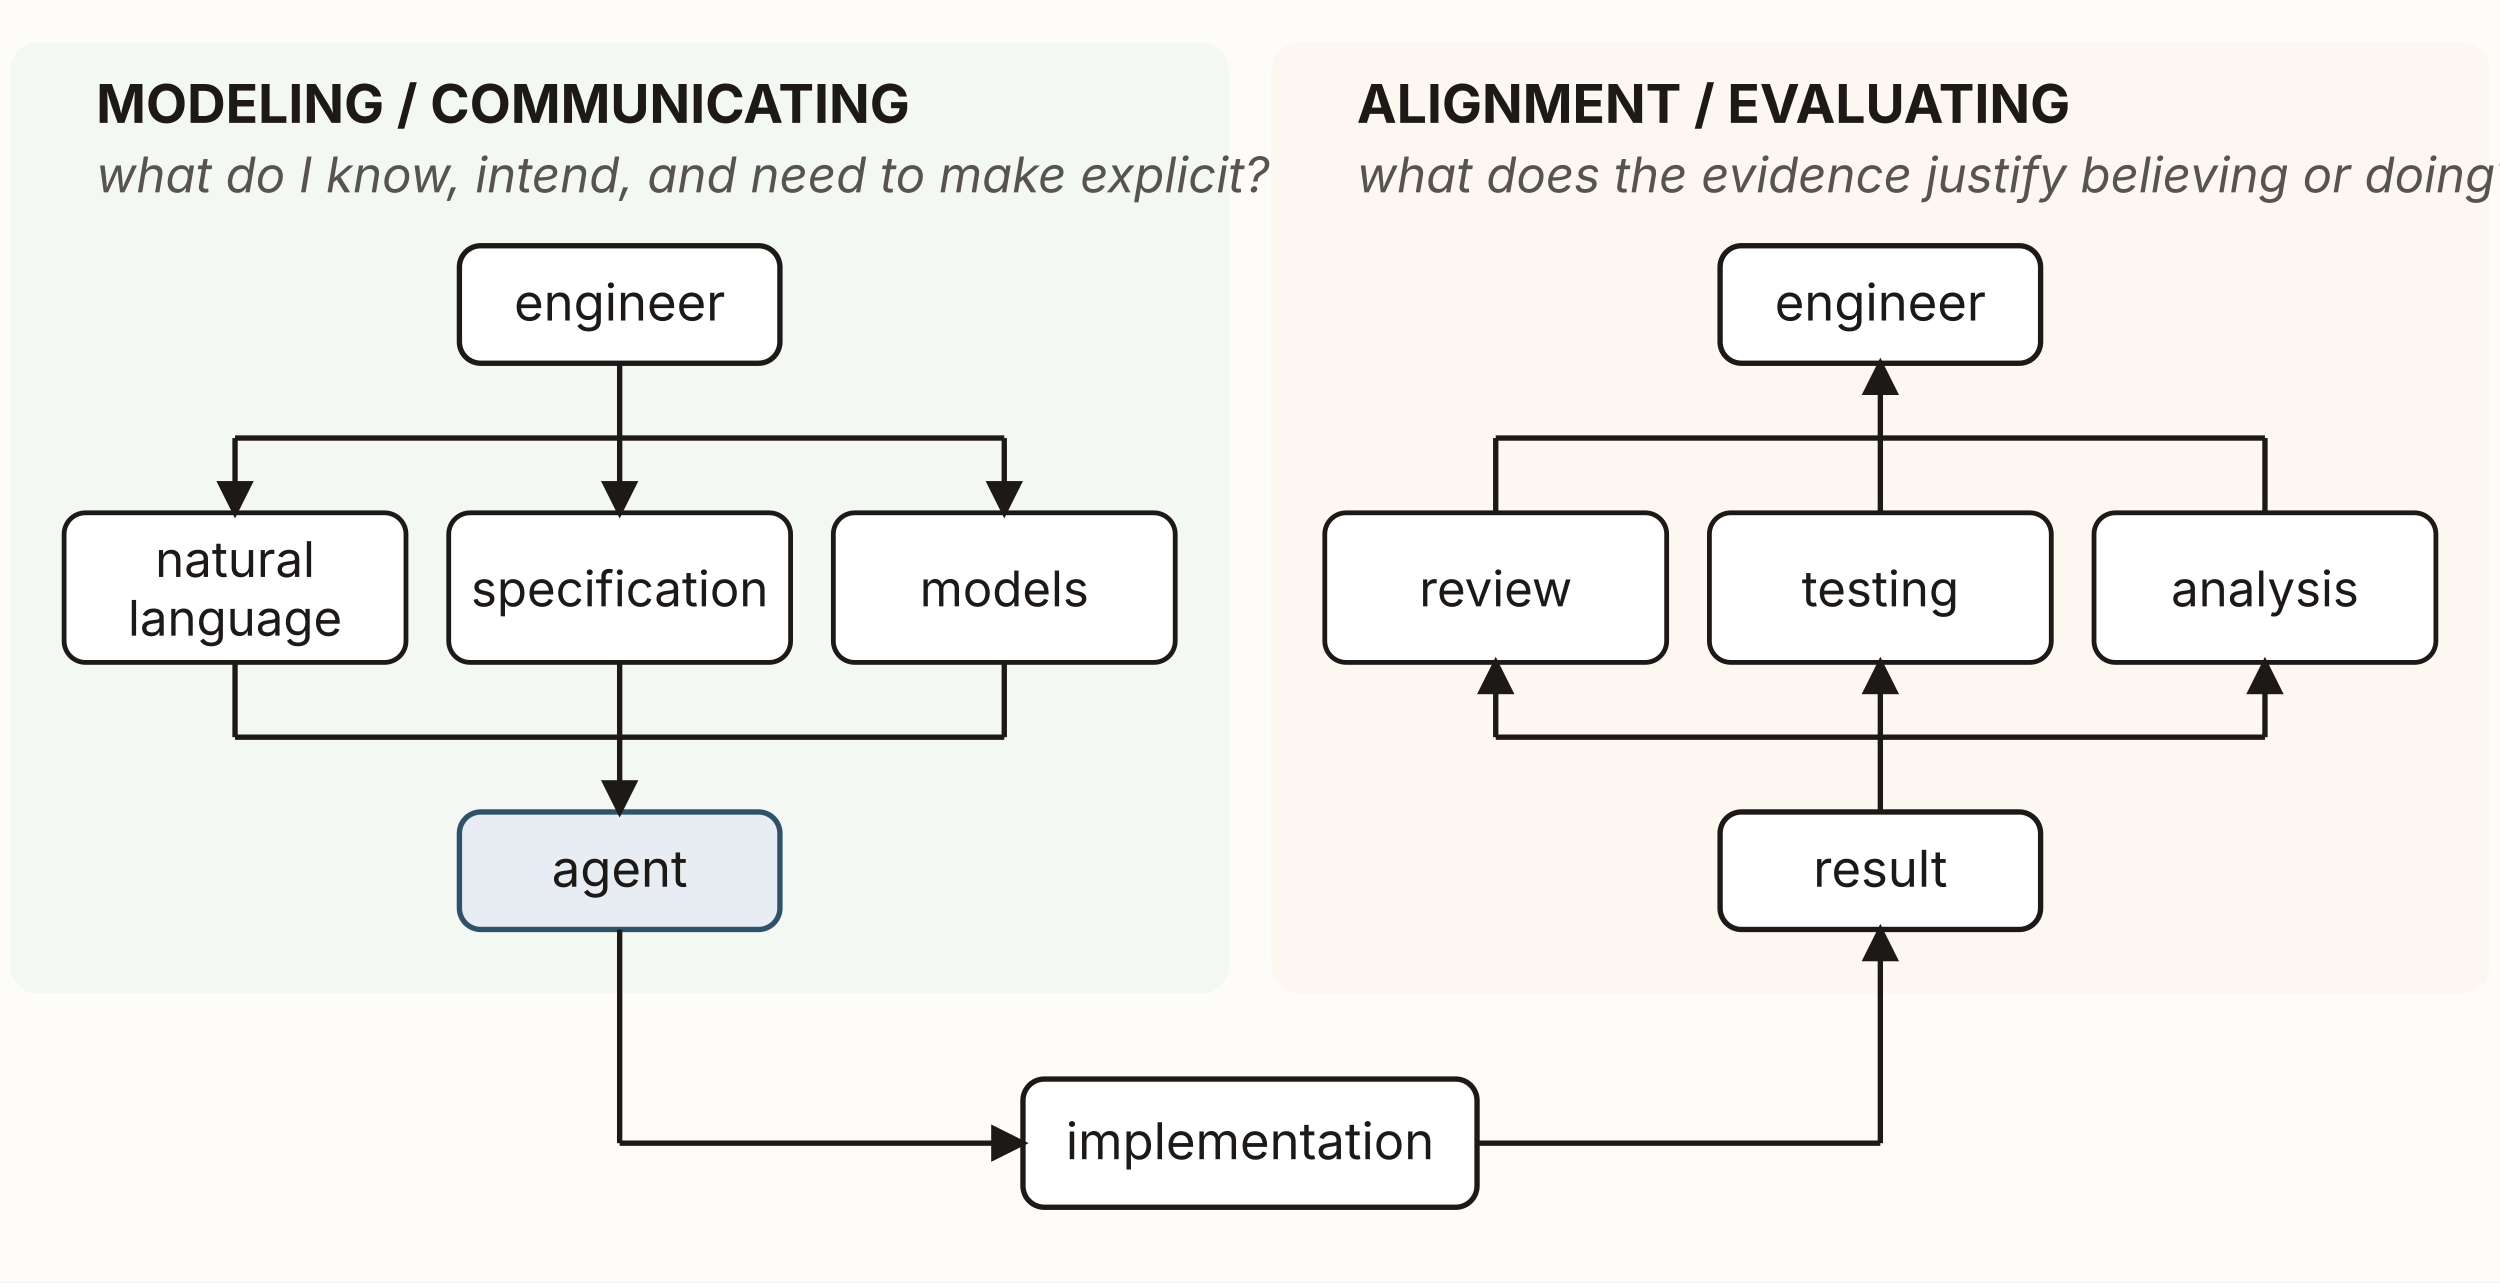
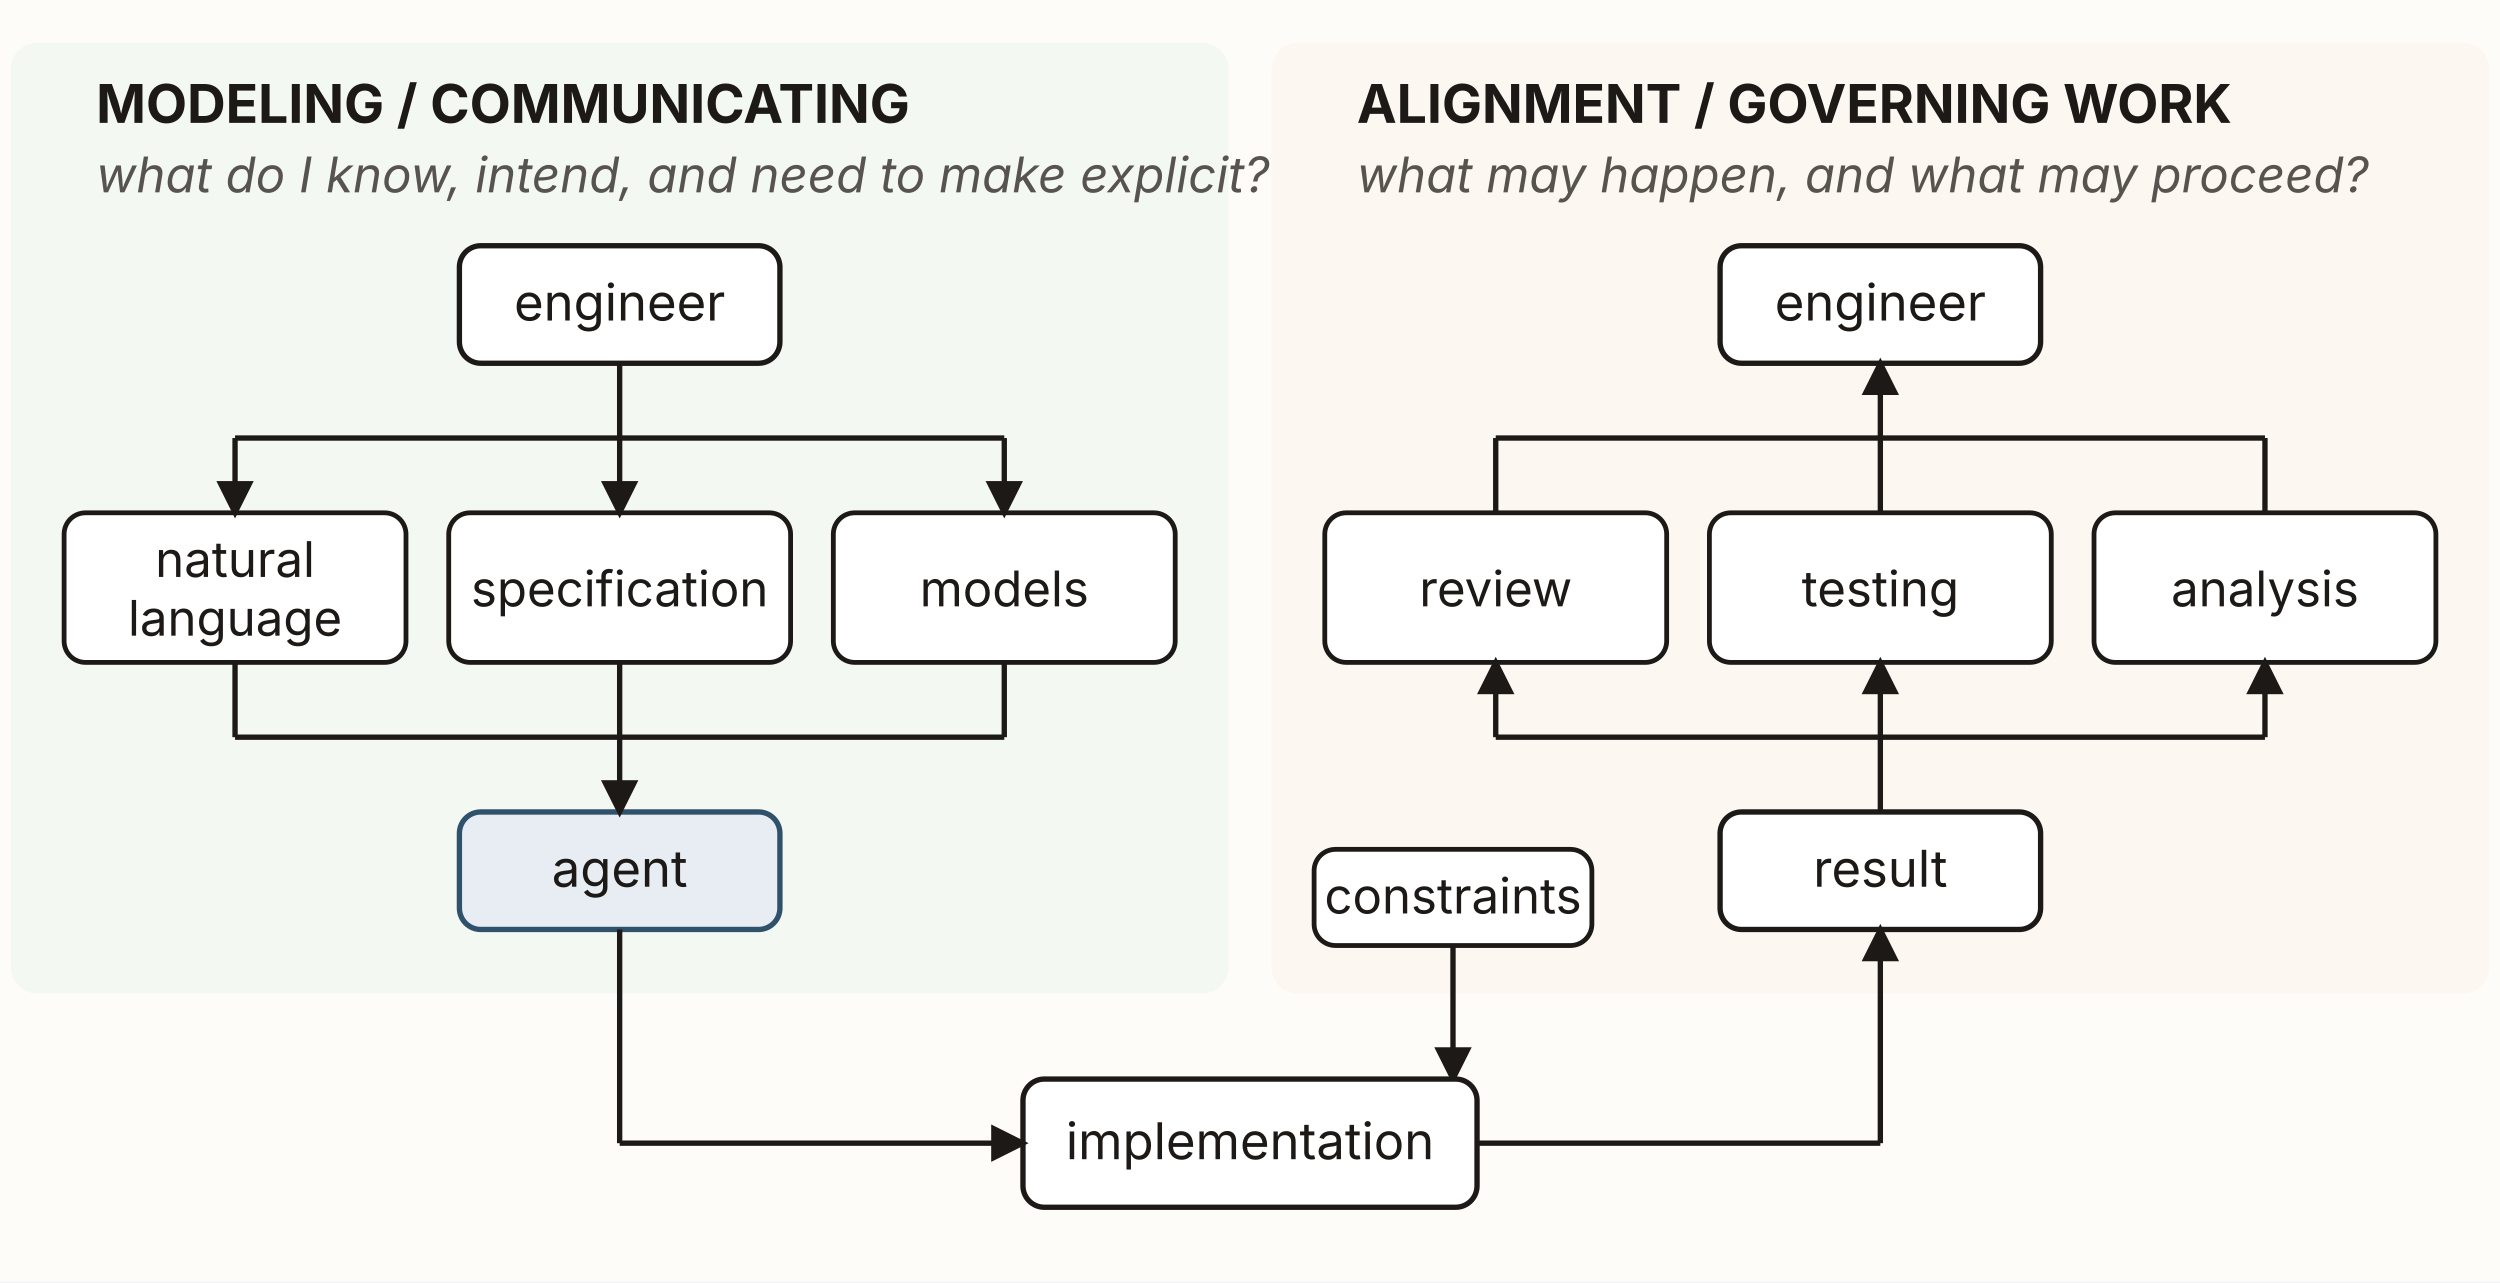
<svg xmlns="http://www.w3.org/2000/svg" viewBox="-8 0 936 480" width="936" height="480" role="group" aria-labelledby="eaiTitle eaiDesc" font-family="'Source Sans 3', -apple-system, 'Segoe UI', sans-serif">
  <defs>
    <marker id="eai-ah" viewBox="0 0 10 10" refX="8.5" refY="5" markerWidth="7" markerHeight="7" orient="auto-start-reverse">
      <path d="M0,0 L10,5 L0,10 z" fill="#1c1917" />
    </marker>
  </defs>
  <rect x="-8" y="0" width="936" height="480" fill="#fdfcf9" />
  <rect x="-4" y="16" width="456" height="356" rx="10" fill="#e3f0e7" opacity="0.35" />
  <text x="28" y="46" font-size="20" font-weight="700" fill="#1c1917">MODELING / COMMUNICATING</text>
  <text x="28" y="72" font-size="18.4" font-style="italic" fill="#57534e">what do I know, intend, and need to make explicit?</text>
  <rect x="468" y="16" width="456" height="356" rx="10" fill="#faf1e6" opacity="0.45" />
-   <text x="500" y="46" font-size="20" font-weight="700" fill="#1c1917">ALIGNMENT / EVALUATING</text>
-   <text x="500" y="72" font-size="18.4" font-style="italic" fill="#57534e">what does the evidence justify believing or doing?</text>
+   <text x="500" y="46" font-size="20" font-weight="700" fill="#1c1917">ALIGNMENT / GOVERNING WORK</text>
+   <text x="500" y="72" font-size="18.4" font-style="italic" fill="#57534e">what may happen, and what may proceed?</text>
  <rect x="164" y="92" width="120" height="44" rx="8" fill="#fff" stroke="#1c1917" stroke-width="2" />
  <text x="224" y="120" text-anchor="middle" font-size="19" fill="#1c1917">engineer</text>
  <rect x="636" y="92" width="120" height="44" rx="8" fill="#fff" stroke="#1c1917" stroke-width="2" />
  <text x="696" y="120" text-anchor="middle" font-size="19" fill="#1c1917">engineer</text>
  <rect x="16" y="192" width="128" height="56" rx="8" fill="#fff" stroke="#1c1917" stroke-width="1.8" />
  <text x="80" y="216" text-anchor="middle" font-size="18.4" fill="#1c1917">natural</text>
  <text x="80" y="238" text-anchor="middle" font-size="18.4" fill="#1c1917">language</text>
  <rect x="160" y="192" width="128" height="56" rx="8" fill="#fff" stroke="#1c1917" stroke-width="1.8" />
  <text x="224" y="227" text-anchor="middle" font-size="18.4" fill="#1c1917">specification</text>
  <rect x="304" y="192" width="128" height="56" rx="8" fill="#fff" stroke="#1c1917" stroke-width="1.8" />
  <text x="368" y="227" text-anchor="middle" font-size="18.4" fill="#1c1917">models</text>
  <rect x="488" y="192" width="128" height="56" rx="8" fill="#fff" stroke="#1c1917" stroke-width="1.8" />
  <text x="552" y="227" text-anchor="middle" font-size="18.4" fill="#1c1917">review</text>
  <rect x="632" y="192" width="128" height="56" rx="8" fill="#fff" stroke="#1c1917" stroke-width="1.8" />
  <text x="696" y="227" text-anchor="middle" font-size="18.4" fill="#1c1917">testing</text>
  <rect x="776" y="192" width="128" height="56" rx="8" fill="#fff" stroke="#1c1917" stroke-width="1.8" />
  <text x="840" y="227" text-anchor="middle" font-size="18.4" fill="#1c1917">analysis</text>
  <rect x="164" y="304" width="120" height="44" rx="8" fill="#e7edf3" stroke="#2f5169" stroke-width="2" />
  <text x="224" y="332" text-anchor="middle" font-size="19" fill="#1c1917">agent</text>
  <rect x="636" y="304" width="120" height="44" rx="8" fill="#fff" stroke="#1c1917" stroke-width="2" />
  <text x="696" y="332" text-anchor="middle" font-size="19" fill="#1c1917">result</text>
+   <rect x="484" y="318" width="104" height="36" rx="8" fill="#fff" stroke="#1c1917" stroke-width="1.8" />
+   <text x="536" y="342" text-anchor="middle" font-size="18.4" fill="#1c1917">constraints</text>
+   <line x1="536" y1="354" x2="536" y2="404" stroke="#1c1917" stroke-width="2" marker-end="url(#eai-ah)" />
  <rect x="375" y="404" width="170" height="48" rx="8" fill="#fff" stroke="#1c1917" stroke-width="2" />
  <text x="460" y="434" text-anchor="middle" font-size="19" fill="#1c1917">implementation</text>
  <polyline points="224,136 224,164" fill="none" stroke="#1c1917" stroke-width="2" />
  <polyline points="80,164 368,164" fill="none" stroke="#1c1917" stroke-width="2" />
  <line x1="80" y1="164" x2="80" y2="192" stroke="#1c1917" stroke-width="2" marker-end="url(#eai-ah)" />
  <line x1="224" y1="164" x2="224" y2="192" stroke="#1c1917" stroke-width="2" marker-end="url(#eai-ah)" />
  <line x1="368" y1="164" x2="368" y2="192" stroke="#1c1917" stroke-width="2" marker-end="url(#eai-ah)" />
  <polyline points="80,248 80,276" fill="none" stroke="#1c1917" stroke-width="2" />
  <polyline points="368,248 368,276" fill="none" stroke="#1c1917" stroke-width="2" />
  <polyline points="80,276 368,276" fill="none" stroke="#1c1917" stroke-width="2" />
  <line x1="224" y1="248" x2="224" y2="304" stroke="#1c1917" stroke-width="2" marker-end="url(#eai-ah)" />
  <polyline points="696,304 696,276" fill="none" stroke="#1c1917" stroke-width="2" />
  <polyline points="552,276 840,276" fill="none" stroke="#1c1917" stroke-width="2" />
  <line x1="552" y1="276" x2="552" y2="248" stroke="#1c1917" stroke-width="2" marker-end="url(#eai-ah)" />
  <line x1="696" y1="276" x2="696" y2="248" stroke="#1c1917" stroke-width="2" marker-end="url(#eai-ah)" />
  <line x1="840" y1="276" x2="840" y2="248" stroke="#1c1917" stroke-width="2" marker-end="url(#eai-ah)" />
  <polyline points="552,192 552,164" fill="none" stroke="#1c1917" stroke-width="2" />
  <polyline points="840,192 840,164" fill="none" stroke="#1c1917" stroke-width="2" />
  <polyline points="552,164 840,164" fill="none" stroke="#1c1917" stroke-width="2" />
  <line x1="696" y1="192" x2="696" y2="136" stroke="#1c1917" stroke-width="2" marker-end="url(#eai-ah)" />
  <polyline points="224,348 224,428" fill="none" stroke="#1c1917" stroke-width="2" />
  <line x1="224" y1="428" x2="375" y2="428" stroke="#1c1917" stroke-width="2" marker-end="url(#eai-ah)" />
  <polyline points="545,428 696,428" fill="none" stroke="#1c1917" stroke-width="2" />
  <line x1="696" y1="428" x2="696" y2="348" stroke="#1c1917" stroke-width="2" marker-end="url(#eai-ah)" />
</svg>
